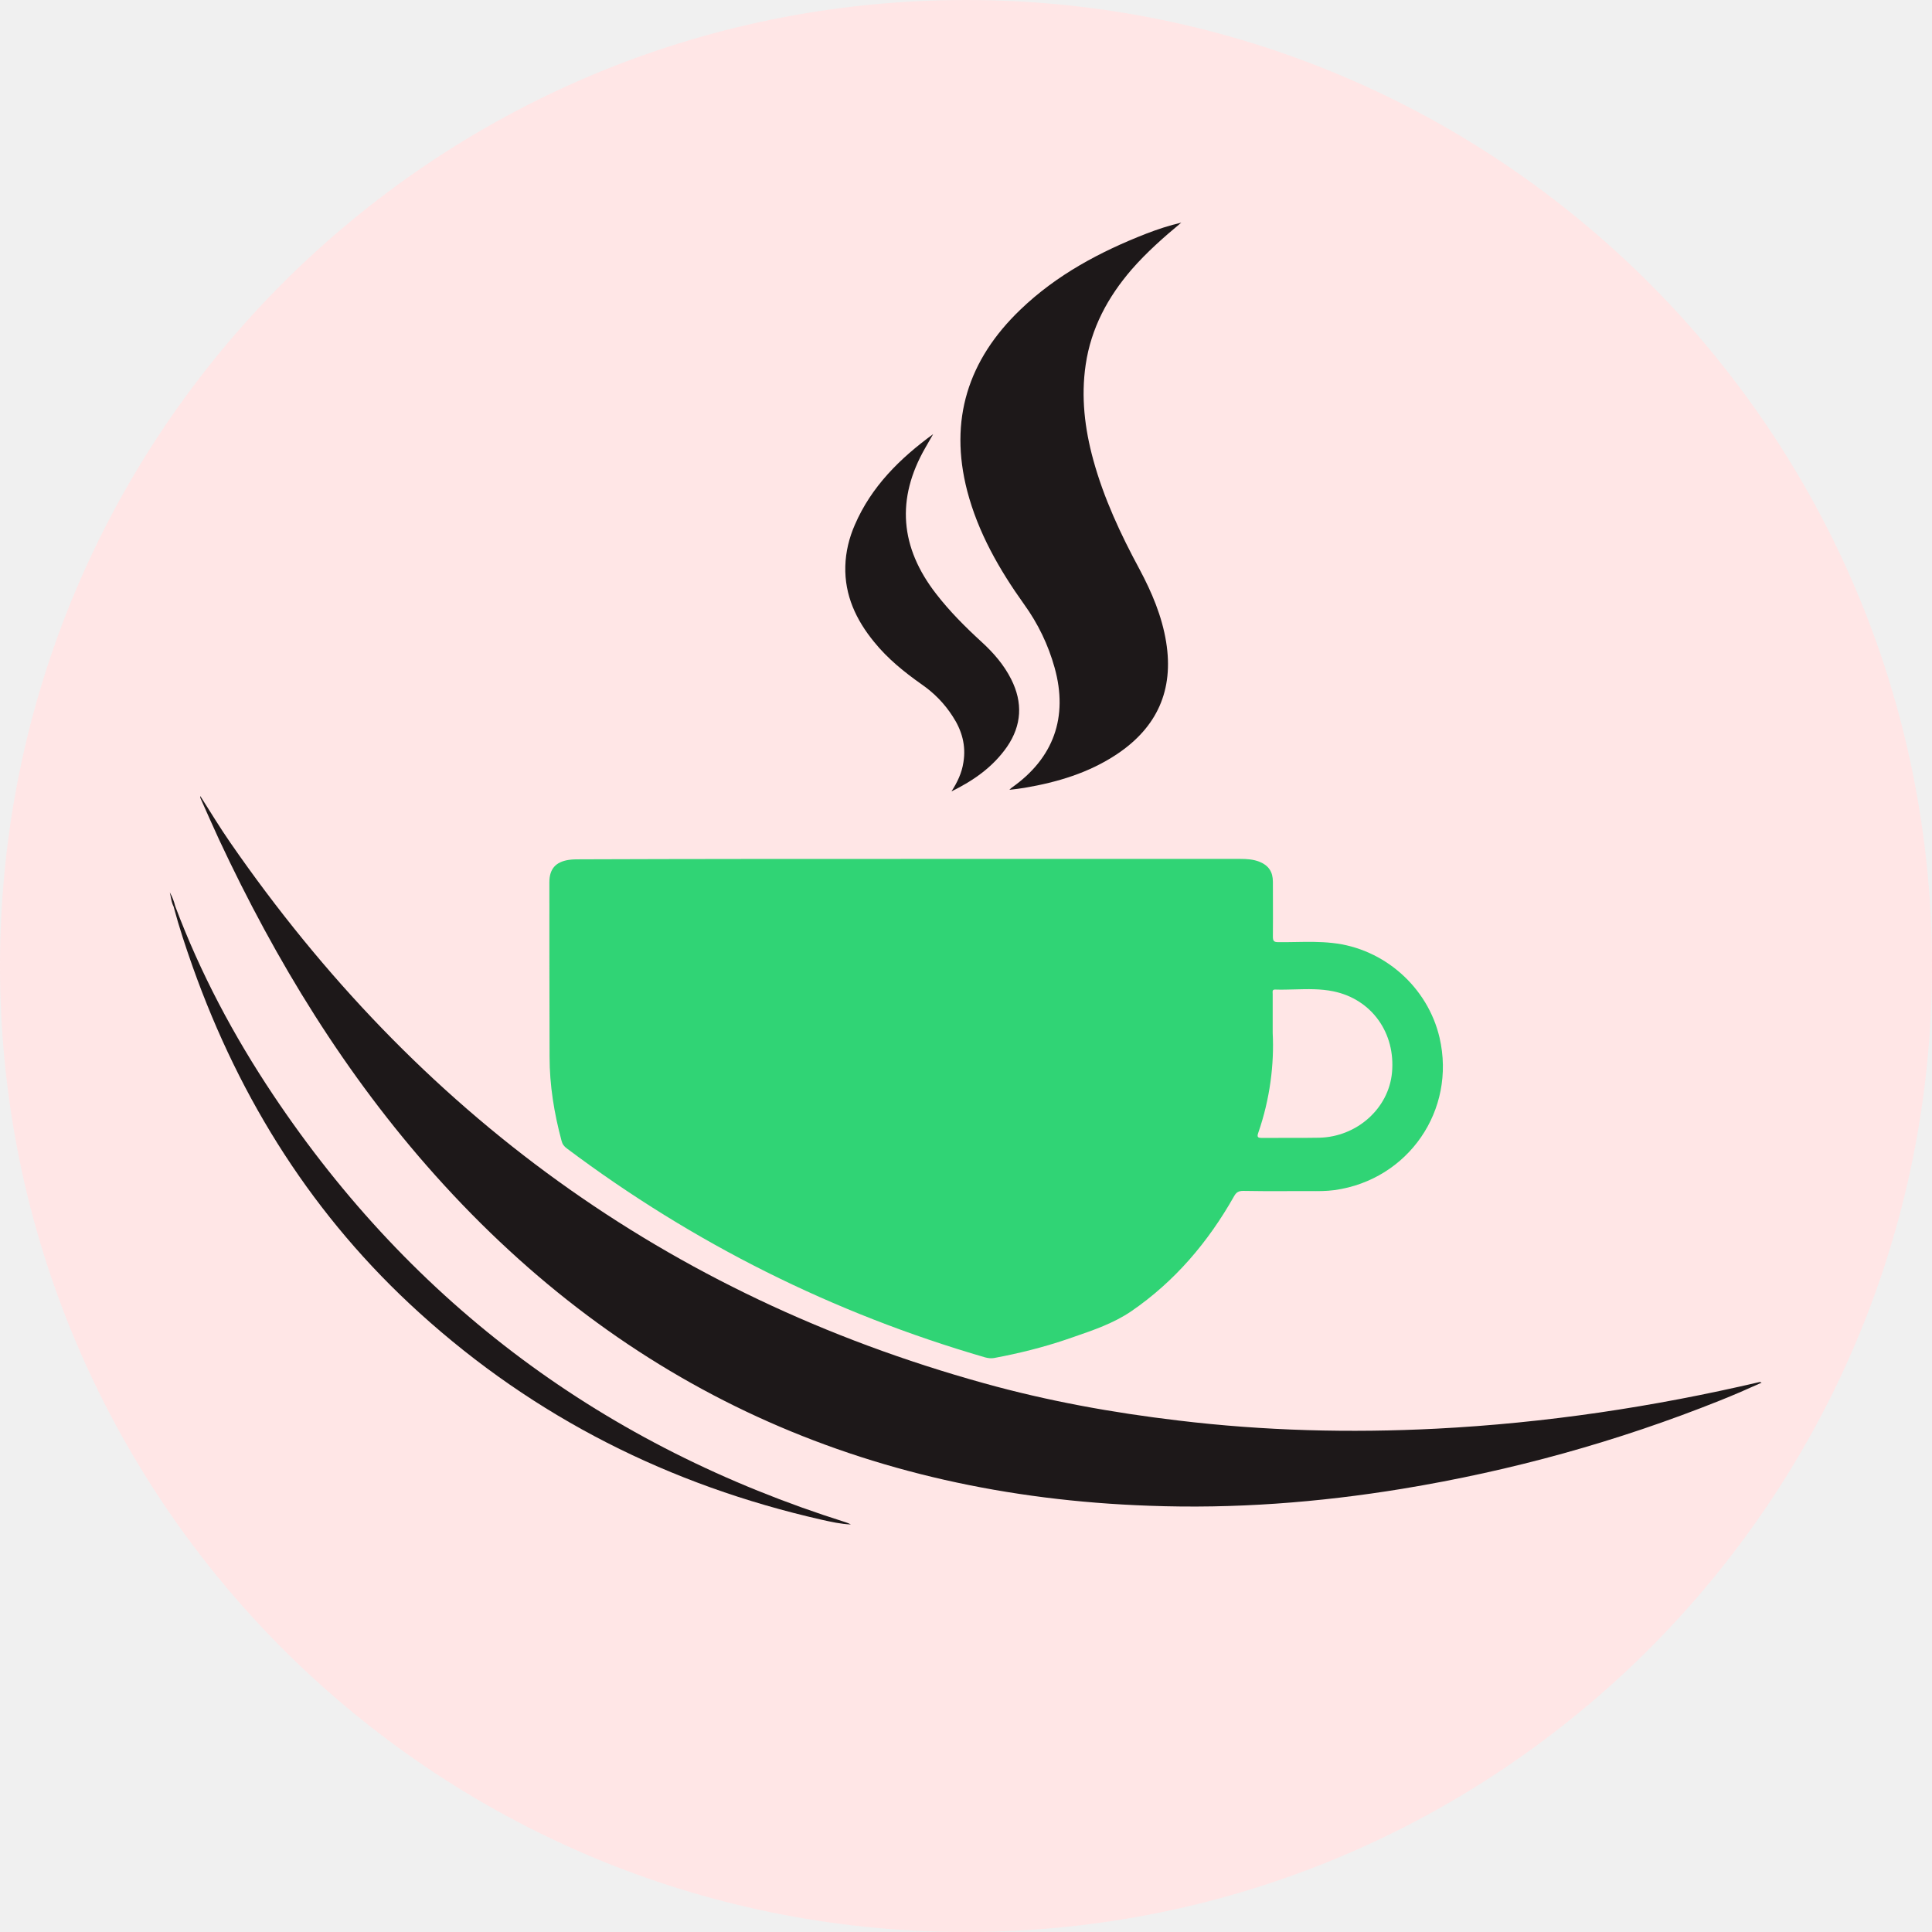
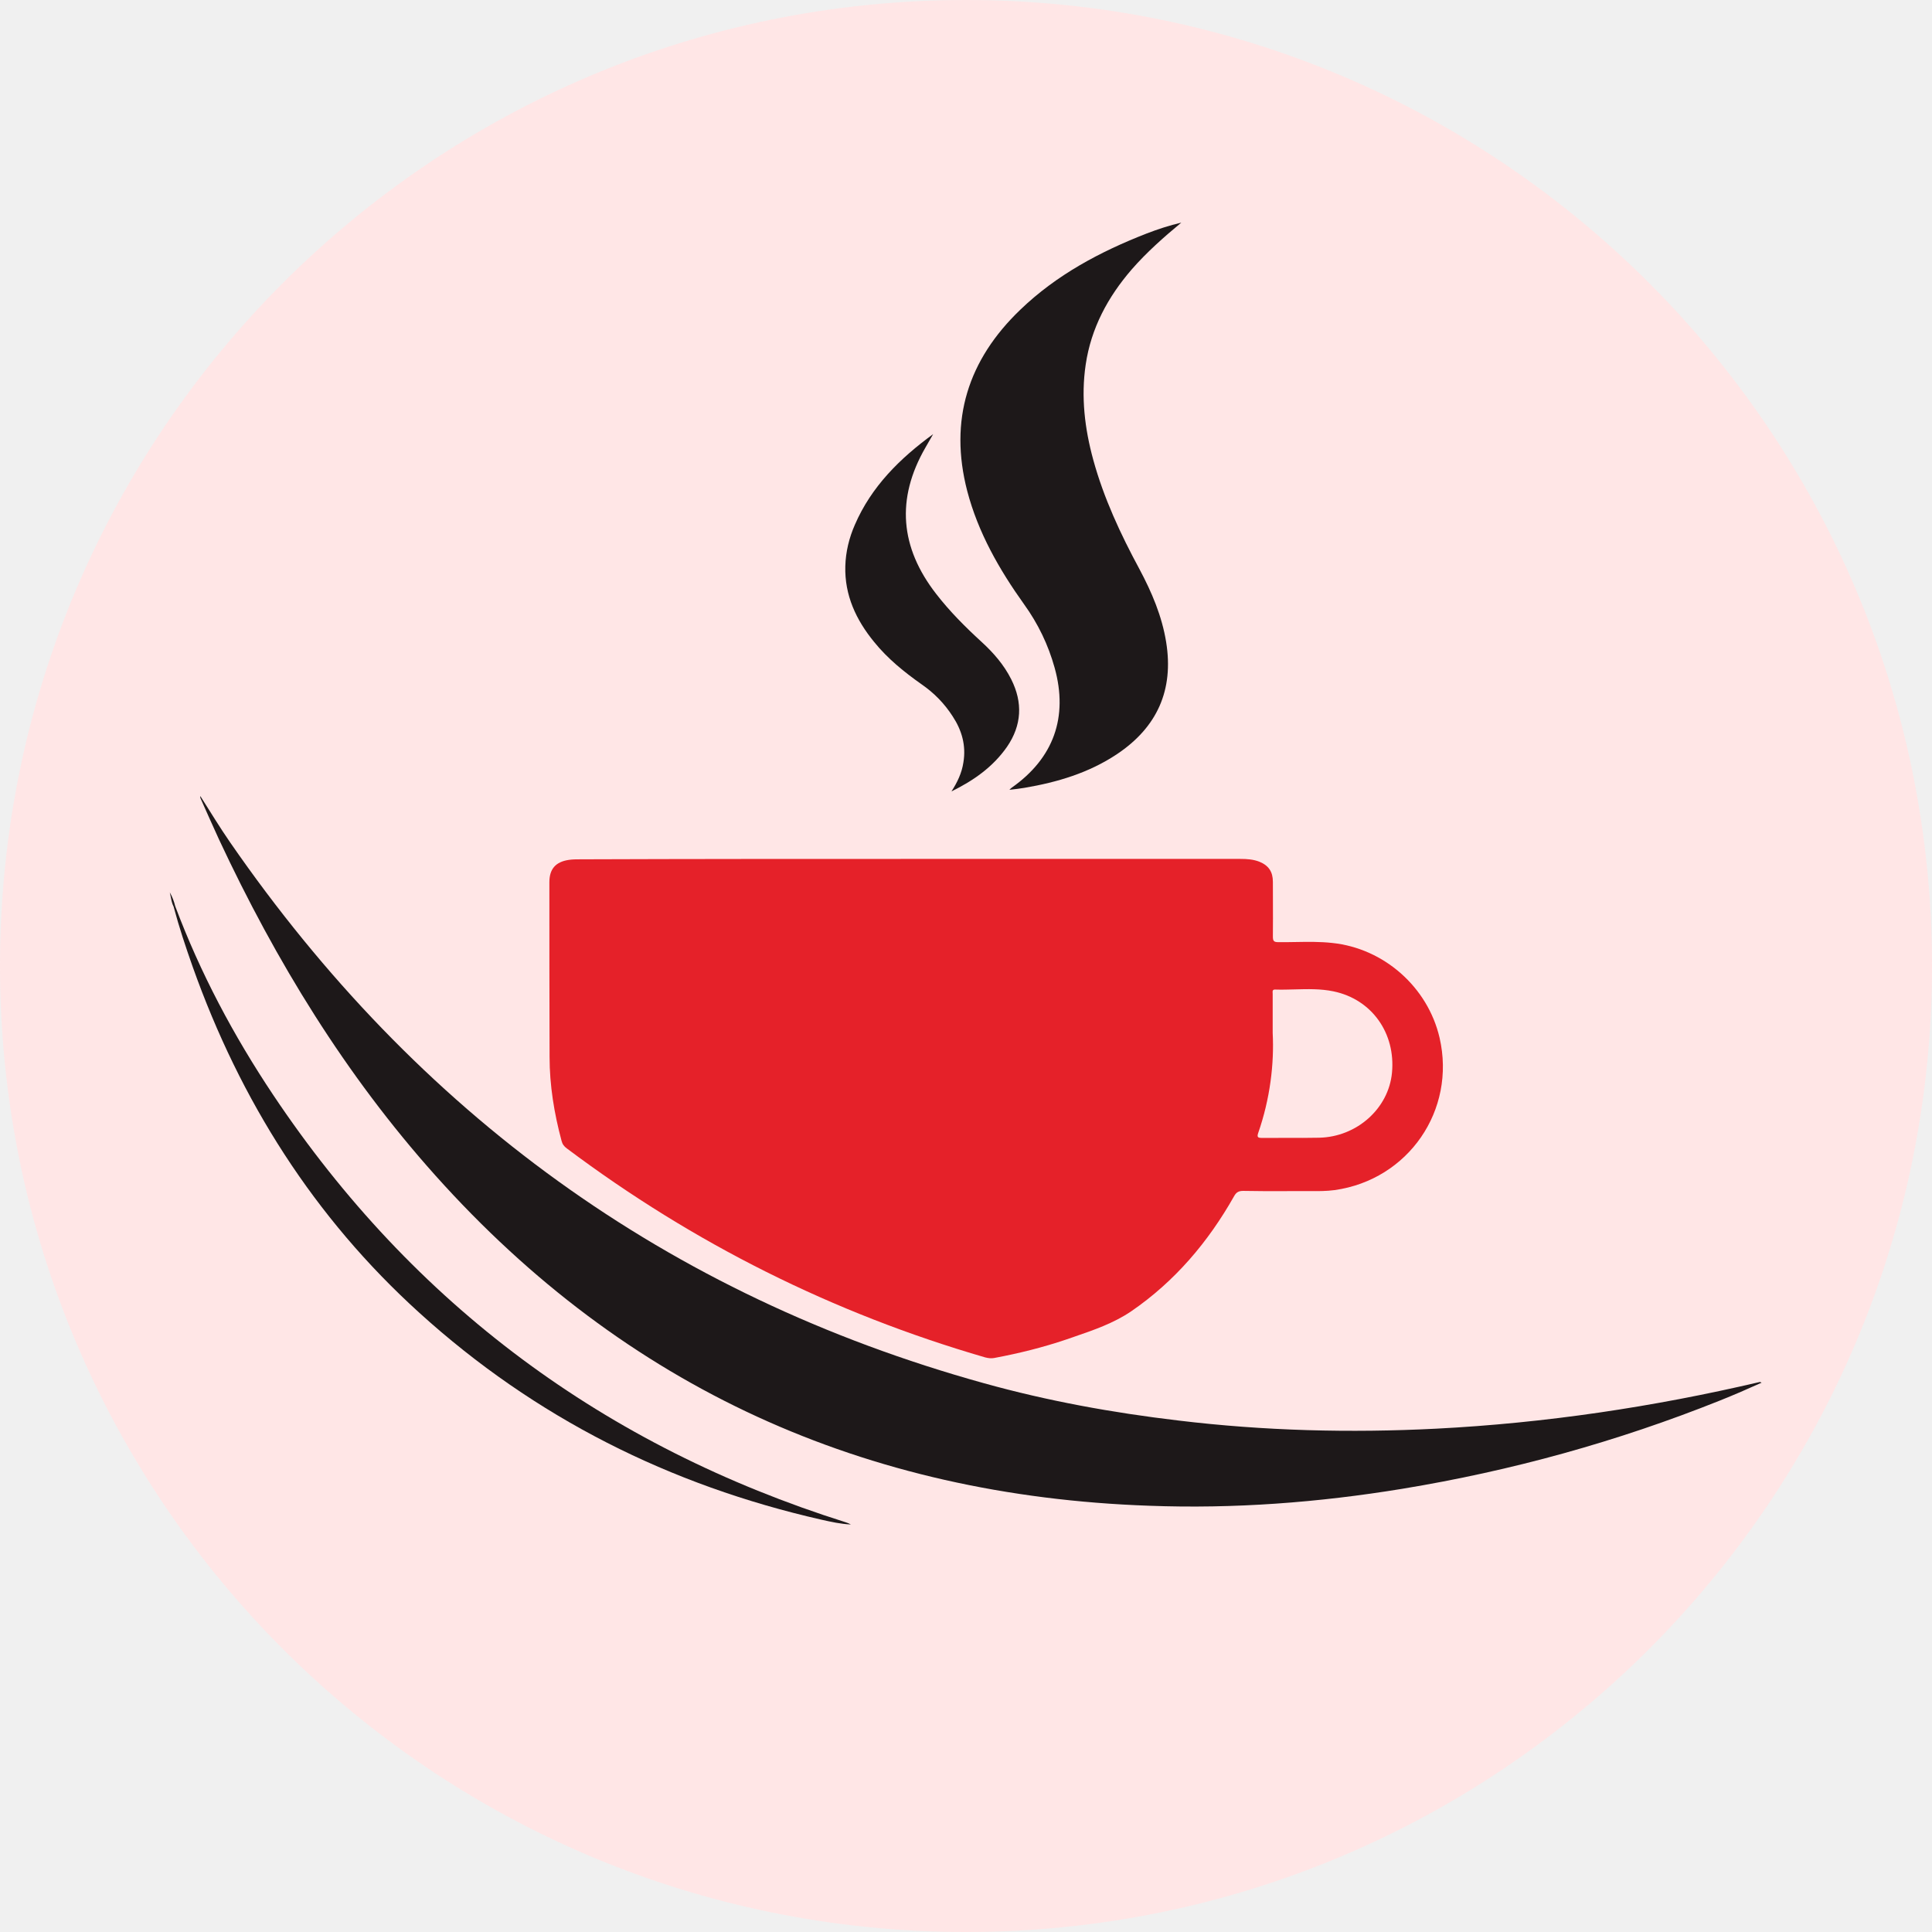
<svg xmlns="http://www.w3.org/2000/svg" width="512" height="512" viewBox="0 0 512 512" fill="none">
  <g clip-path="url(#clip0_1_107)">
    <rect width="512" height="512" rx="256" fill="#FFE6E6" />
    <path d="M53.072 210.943C55.764 215.165 58.245 219.282 60.989 223.24C110.493 294.858 176.675 343.254 260.801 366.581C277.69 371.278 294.842 374.392 312.259 376.45C335.005 379.195 357.805 379.775 380.604 378.614C409.526 377.136 438.078 372.861 466.261 366.264C466.419 366.212 466.577 366.264 466.841 366.423C464.994 367.214 463.2 368.059 461.352 368.85C459.505 369.642 457.605 370.434 455.758 371.173C428.578 382.045 400.501 389.803 371.579 394.553C349.361 398.194 327.036 399.883 304.553 399.039C229.241 396.4 165.856 367.9 115.402 311.535C91.547 284.883 73.128 254.748 58.033 222.449C56.345 218.807 54.761 215.165 53.125 211.524C53.072 211.471 53.072 211.313 53.072 210.943Z" fill="#1D1819" />
    <path d="M313.052 59C308.408 62.853 303.869 66.864 299.911 71.403C293.578 78.738 289.144 86.972 287.719 96.63C286.453 105.179 287.456 113.571 289.725 121.857C292.522 132.043 296.955 141.542 301.969 150.831C305.241 156.953 307.933 163.286 309.041 170.147C311.099 182.866 306.666 192.736 296.005 199.86C288.564 204.821 280.225 207.302 271.517 208.78C270.25 208.991 268.984 209.149 267.506 209.307C267.823 208.991 267.981 208.832 268.139 208.727C279.222 200.916 283.128 190.044 279.486 176.955C277.797 170.886 275.106 165.292 271.411 160.172C264.814 150.937 259.22 141.173 256.317 130.09C251.462 111.301 256.528 95.363 270.409 82.063C280.014 72.827 291.519 66.705 303.816 61.903C306.825 60.742 309.886 59.739 313.052 59Z" fill="#1D1819" />
    <path d="M252.148 209.73C253.678 207.355 254.892 204.874 255.314 202.024C256.053 197.538 254.892 193.527 252.464 189.833C250.3 186.455 247.556 183.658 244.284 181.389C239.64 178.117 235.259 174.581 231.67 170.147C226.868 164.289 223.807 157.745 224.018 150.04C224.123 146.24 225.02 142.545 226.551 139.062C230.931 128.929 238.478 121.487 247.292 115.049C246.606 116.263 245.92 117.424 245.234 118.638C237.423 132.201 238.531 145.079 248.084 157.376C251.673 162.02 255.842 166.189 260.17 170.147C263.283 172.997 266.081 176.217 267.981 180.017C271.094 186.191 270.778 192.208 266.872 197.908C263.125 203.291 257.953 206.88 252.148 209.73Z" fill="#1D1819" />
    <path d="M46.426 240.129C53.076 257.862 61.89 274.434 72.392 290.161C109.6 345.84 160.37 383.312 224.124 403.419C224.599 403.578 225.022 403.736 225.497 404C222.858 403.894 220.272 403.314 217.686 402.733C177.523 393.603 141.793 375.712 111.183 347.951C83.211 322.619 63.684 291.691 51.071 256.226C49.223 251.001 47.482 245.776 46.057 240.445C46.004 240.076 46.162 240.023 46.426 240.129Z" fill="#1D1819" />
    <path d="M46.425 240.129C46.319 240.234 46.214 240.34 46.108 240.445C45.422 239.231 45.317 237.807 45 236.487C45.633 237.595 46.108 238.809 46.425 240.129Z" fill="#1D1819" />
-     <path fill-rule="evenodd" clip-rule="evenodd" d="M328.725 227.621H241.261C212.133 227.621 182.952 227.621 153.824 227.727C152.768 227.727 151.713 227.727 150.71 227.885C147.227 228.413 145.59 230.313 145.59 233.796C145.59 249.259 145.59 264.67 145.643 280.081C145.643 287.628 146.857 295.017 148.81 302.3C149.021 303.197 149.496 303.83 150.235 304.358C183.801 329.532 220.744 348.004 261.065 359.72C261.91 359.932 262.649 360.037 263.493 359.879C269.985 358.665 276.371 357.082 282.598 354.971C283.26 354.74 283.924 354.512 284.588 354.284C289.847 352.477 295.111 350.669 299.751 347.529C311.309 339.613 320.175 329.163 327.036 317.024C327.616 315.969 328.25 315.599 329.464 315.599C333.183 315.679 336.872 315.669 340.576 315.659C341.813 315.655 343.052 315.652 344.294 315.652C345.226 315.637 346.154 315.644 347.078 315.651C349.294 315.669 351.491 315.686 353.688 315.388C373.215 312.644 385.935 294.225 381.501 275.014C378.387 261.609 366.777 251.318 353.055 249.893C349.824 249.534 346.568 249.59 343.321 249.646C341.795 249.672 340.271 249.698 338.752 249.682C337.591 249.682 337.327 249.365 337.327 248.204C337.362 244.969 337.351 241.757 337.339 238.538C337.333 236.925 337.327 235.311 337.327 233.69C337.327 231.051 336.219 229.363 333.739 228.36C332.103 227.727 330.414 227.621 328.725 227.621ZM337.275 263.403V273.748C337.697 281.928 336.589 291.217 333.422 300.294C333.052 301.402 333.422 301.561 334.425 301.561C336.596 301.538 338.758 301.545 340.919 301.551C343.799 301.56 346.677 301.568 349.572 301.508C359.599 301.297 367.99 293.75 368.888 284.303C369.89 273.8 363.557 264.828 353.371 262.717C349.993 262.013 346.544 262.108 343.103 262.201C341.383 262.248 339.666 262.295 337.961 262.242C337.206 262.198 337.235 262.676 337.264 263.143C337.269 263.231 337.275 263.319 337.275 263.403Z" fill="#30D475" />
+     <path fill-rule="evenodd" clip-rule="evenodd" d="M328.725 227.621H241.261C212.133 227.621 182.952 227.621 153.824 227.727C152.768 227.727 151.713 227.727 150.71 227.885C147.227 228.413 145.59 230.313 145.59 233.796C145.59 249.259 145.59 264.67 145.643 280.081C145.643 287.628 146.857 295.017 148.81 302.3C149.021 303.197 149.496 303.83 150.235 304.358C183.801 329.532 220.744 348.004 261.065 359.72C261.91 359.932 262.649 360.037 263.493 359.879C269.985 358.665 276.371 357.082 282.598 354.971C283.26 354.74 283.924 354.512 284.588 354.284C289.847 352.477 295.111 350.669 299.751 347.529C311.309 339.613 320.175 329.163 327.036 317.024C327.616 315.969 328.25 315.599 329.464 315.599C333.183 315.679 336.872 315.669 340.576 315.659C341.813 315.655 343.052 315.652 344.294 315.652C345.226 315.637 346.154 315.644 347.078 315.651C349.294 315.669 351.491 315.686 353.688 315.388C373.215 312.644 385.935 294.225 381.501 275.014C378.387 261.609 366.777 251.318 353.055 249.893C349.824 249.534 346.568 249.59 343.321 249.646C341.795 249.672 340.271 249.698 338.752 249.682C337.591 249.682 337.327 249.365 337.327 248.204C337.362 244.969 337.351 241.757 337.339 238.538C337.333 236.925 337.327 235.311 337.327 233.69C337.327 231.051 336.219 229.363 333.739 228.36C332.103 227.727 330.414 227.621 328.725 227.621ZM337.275 263.403V273.748C337.697 281.928 336.589 291.217 333.422 300.294C333.052 301.402 333.422 301.561 334.425 301.561C336.596 301.538 338.758 301.545 340.919 301.551C343.799 301.56 346.677 301.568 349.572 301.508C359.599 301.297 367.99 293.75 368.888 284.303C369.89 273.8 363.557 264.828 353.371 262.717C349.993 262.013 346.544 262.108 343.103 262.201C341.383 262.248 339.666 262.295 337.961 262.242C337.206 262.198 337.235 262.676 337.264 263.143C337.269 263.231 337.275 263.319 337.275 263.403Z" fill="#E52129" />
  </g>
  <defs>
    <clipPath id="clip0_1_107">
      <rect width="512" height="512" fill="white" />
    </clipPath>
  </defs>
</svg>
